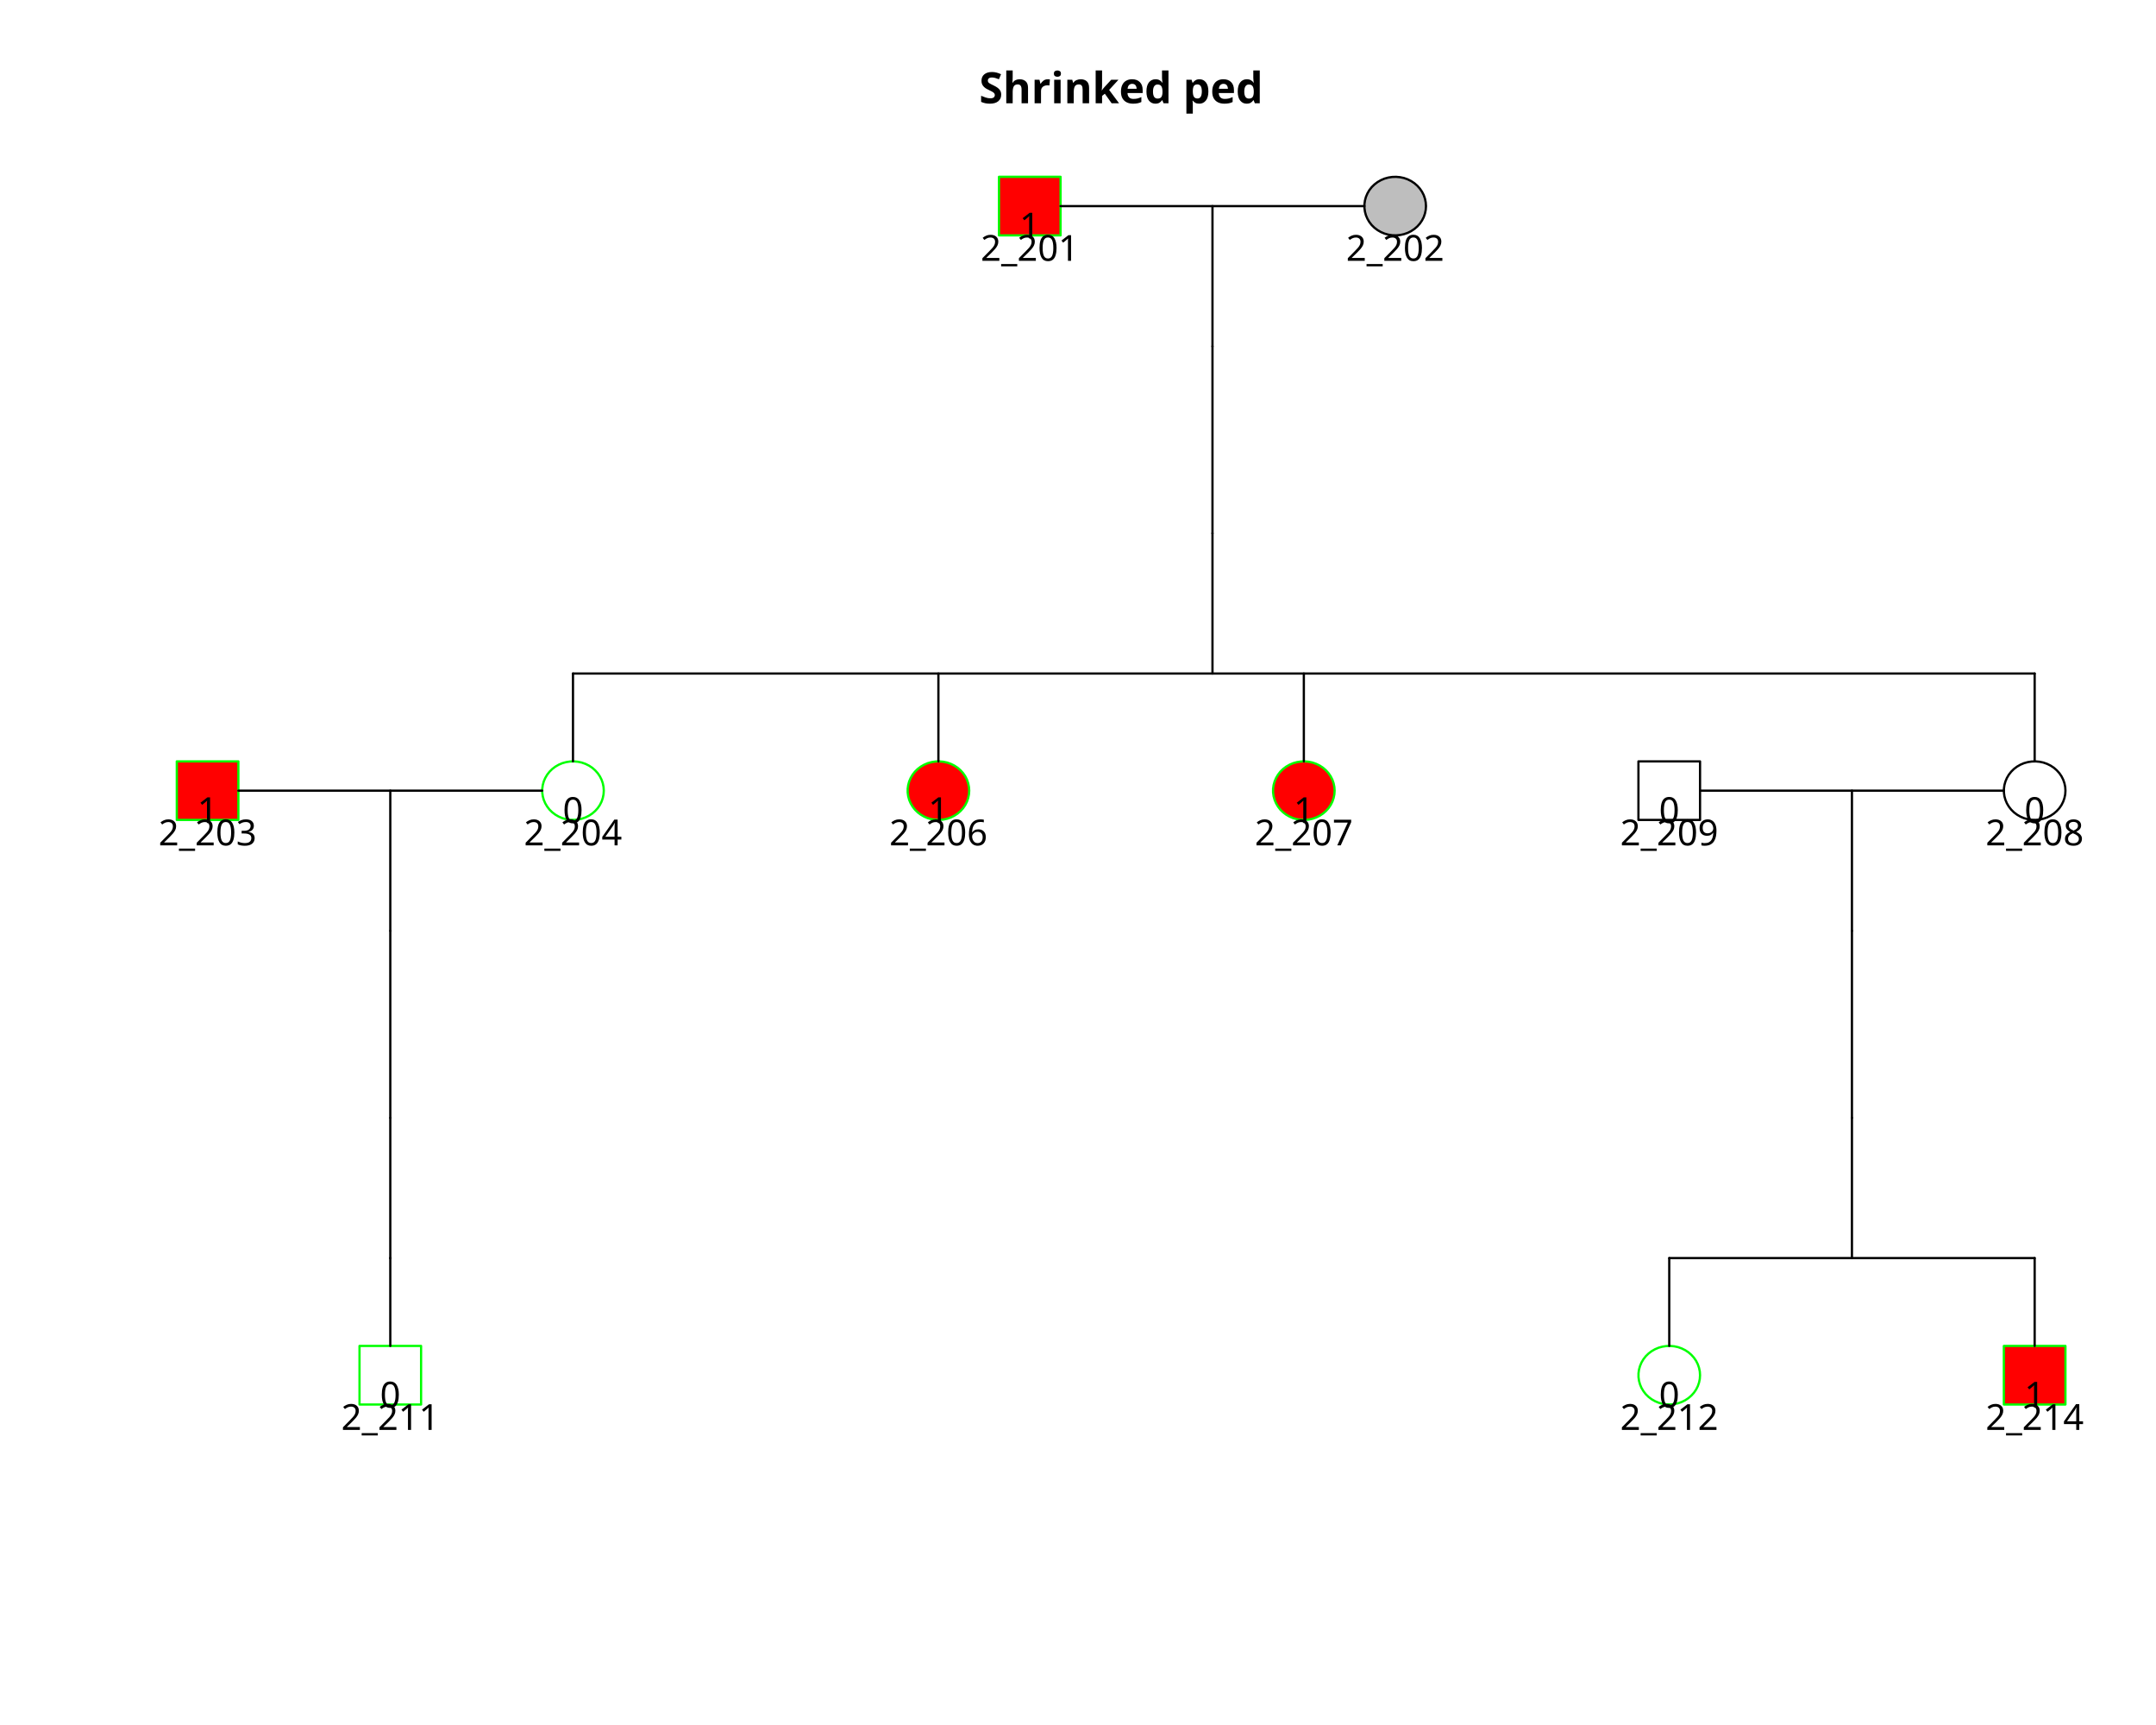
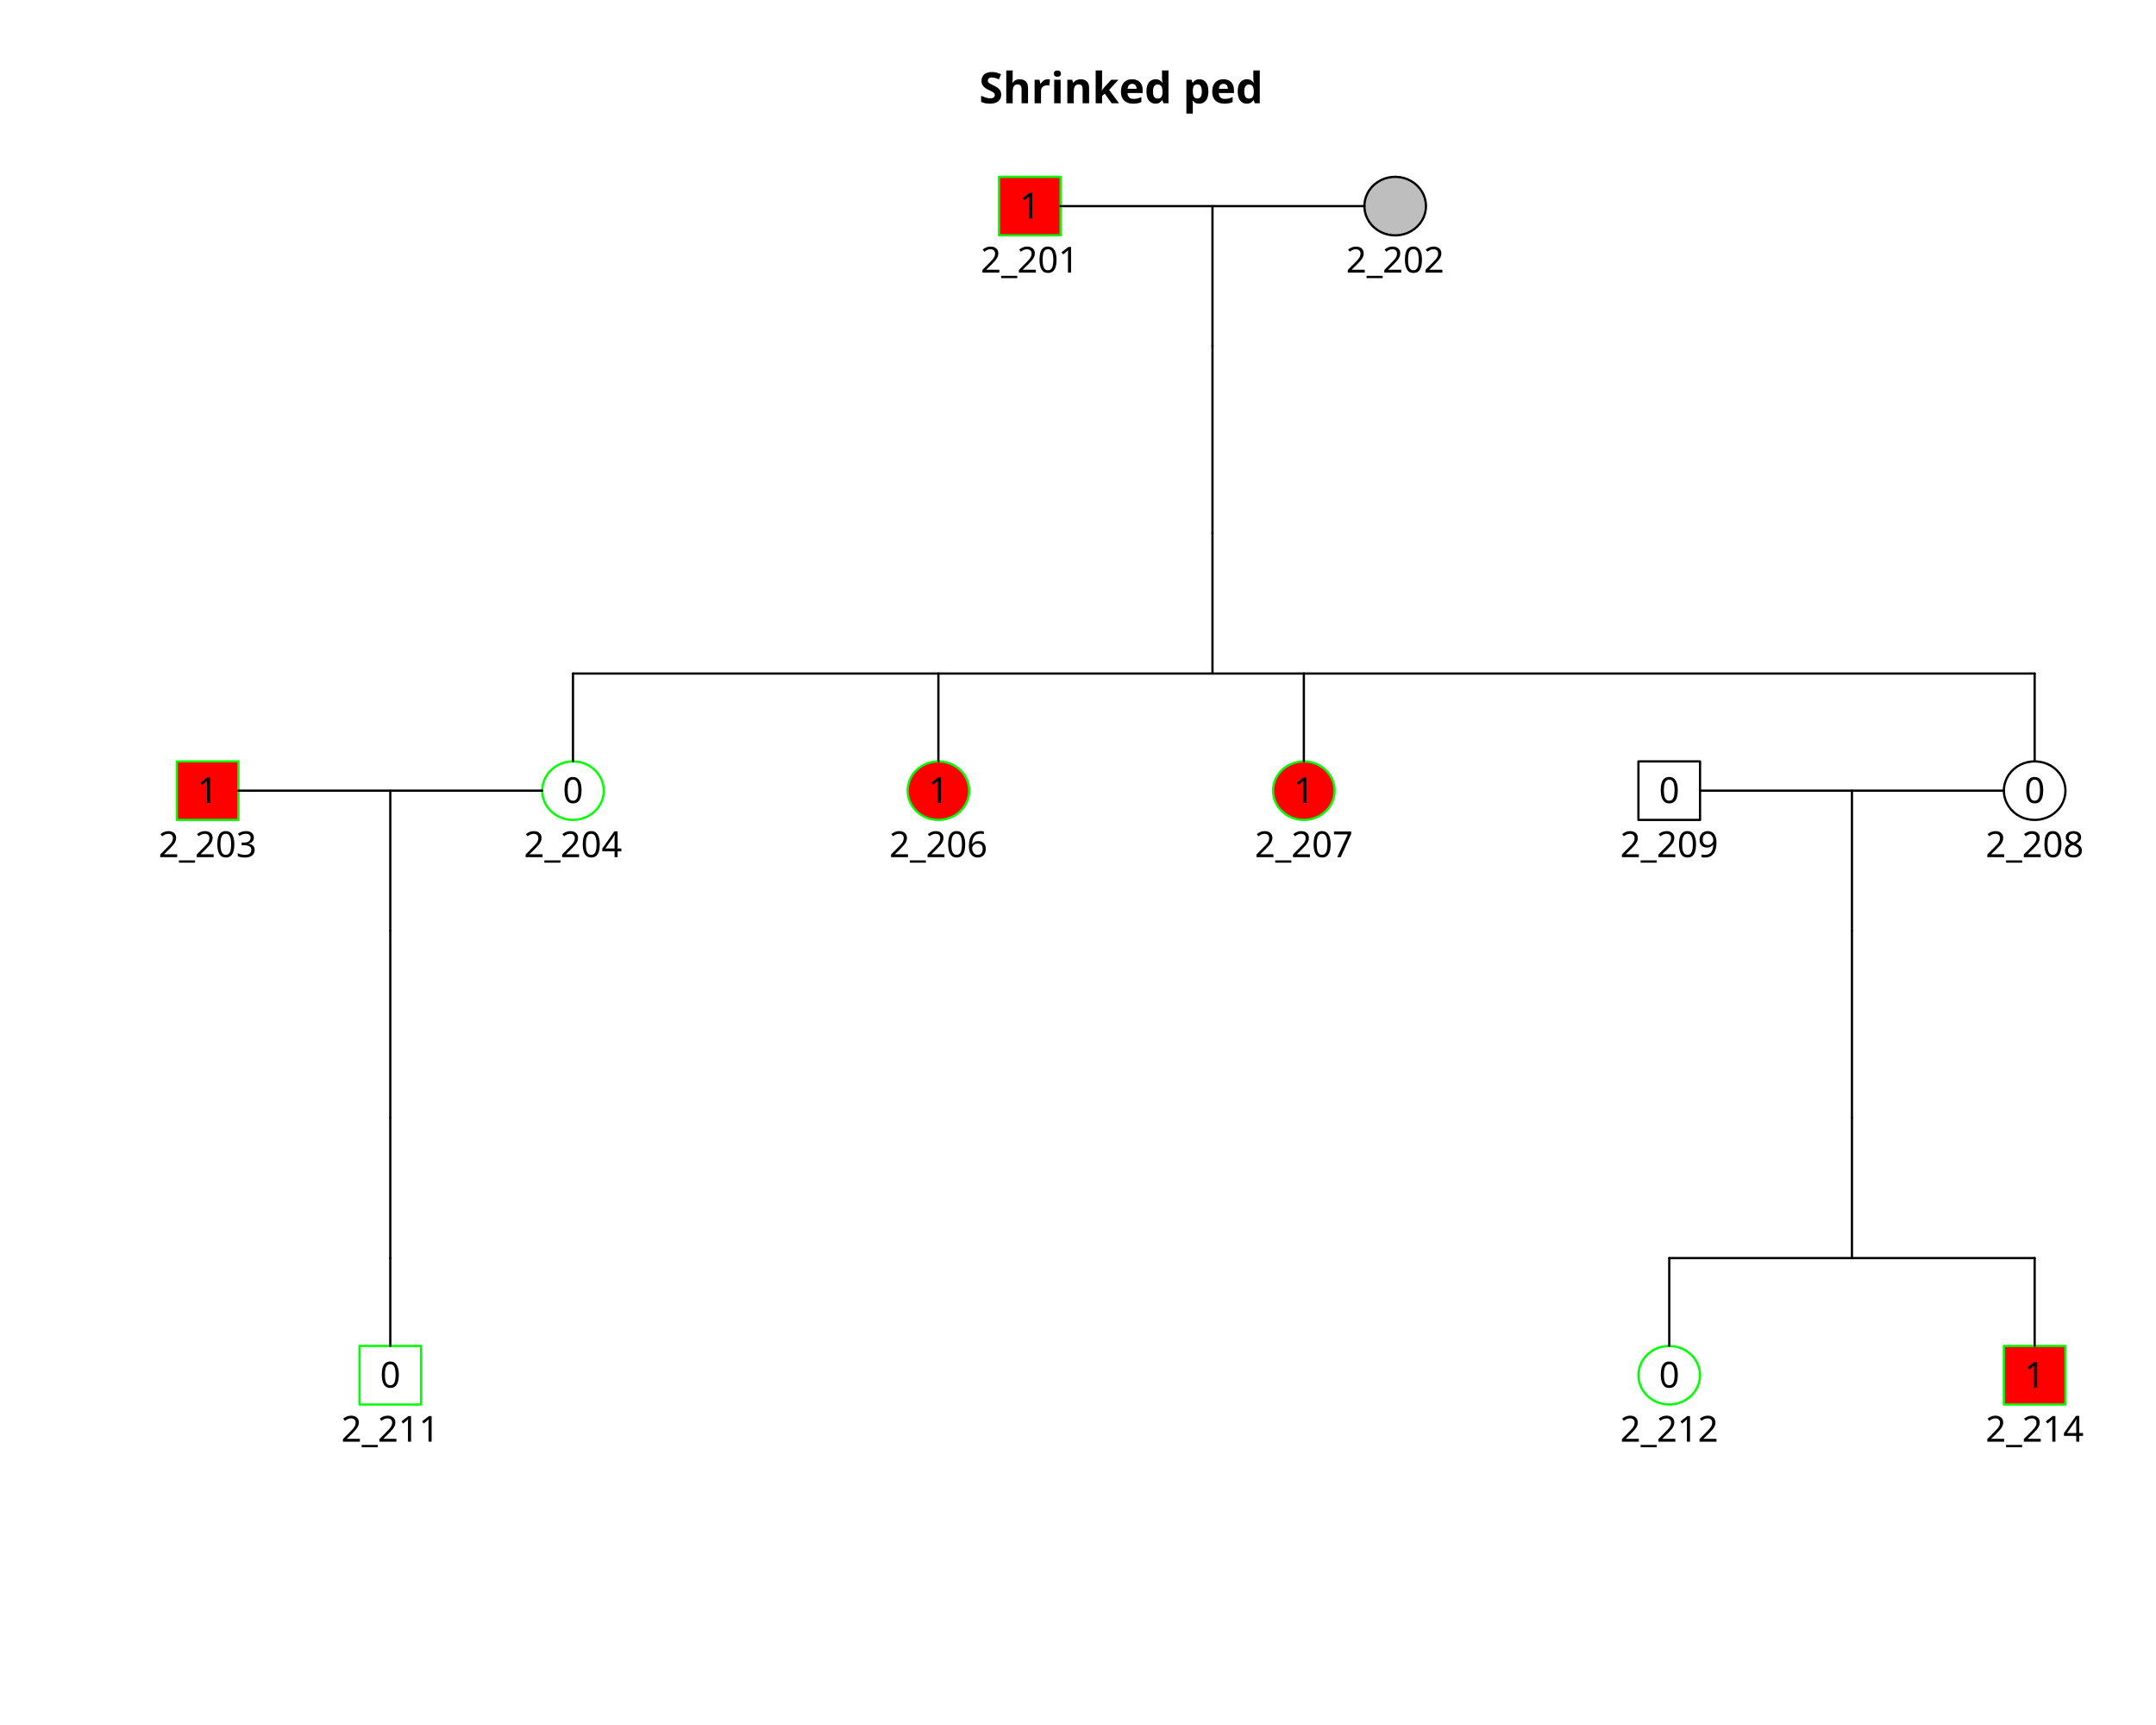
<svg xmlns="http://www.w3.org/2000/svg" class="svglite" data-engine-version="2.0" width="720.00pt" height="576.00pt" viewBox="0 0 720.00 576.00">
  <defs>
    <style type="text/css">
    .svglite line, .svglite polyline, .svglite polygon, .svglite path, .svglite rect, .svglite circle {
      fill: none;
      stroke: #000000;
      stroke-linecap: round;
      stroke-linejoin: round;
      stroke-miterlimit: 10.00;
    }
  </style>
  </defs>
  <rect width="100%" height="100%" style="stroke: none; fill: #FFFFFF;" />
  <defs>
    <clipPath id="cpMC4wMHw3MjAuMDB8MC4wMHw1NzYuMDA=">
      <rect x="0.00" y="0.00" width="720.00" height="576.00" />
    </clipPath>
  </defs>
  <g clip-path="url(#cpMC4wMHw3MjAuMDB8MC4wMHw1NzYuMDA=)">
    <text x="374.40" y="34.48" text-anchor="middle" style="font-size: 14.40px; font-weight: bold; font-family: sans;" textLength="84.87px" lengthAdjust="spacingAndGlyphs">Shrinked ped</text>
    <polygon points="333.61,59.04 333.61,78.60 354.18,78.60 354.18,59.04 " style="stroke-width: 0.75; stroke: #00FF00; fill: #FF0000;" />
    <polygon points="59.04,254.23 59.04,273.79 79.61,273.79 79.61,254.23 " style="stroke-width: 0.75; stroke: #00FF00; fill: #FF0000;" />
    <polygon points="120.06,449.42 120.06,468.98 140.62,468.98 140.62,449.42 " style="stroke-width: 0.75; stroke: #00FF00; fill: #FFFFFF;" />
    <polygon points="476.21,68.82 476.12,70.07 475.87,71.30 475.46,72.49 474.88,73.62 474.16,74.67 473.31,75.62 472.33,76.46 471.25,77.18 470.09,77.76 468.85,78.19 467.56,78.47 466.25,78.59 464.94,78.55 463.63,78.35 462.37,78.00 461.17,77.49 460.04,76.84 459.01,76.06 458.09,75.16 457.30,74.15 456.66,73.06 456.16,71.90 455.83,70.69 455.66,69.44 455.66,68.19 455.83,66.95 456.16,65.74 456.66,64.58 457.30,63.48 458.09,62.48 459.01,61.58 460.04,60.80 461.17,60.15 462.37,59.64 463.63,59.29 464.94,59.09 466.25,59.05 467.56,59.17 468.85,59.44 470.09,59.88 471.25,60.46 472.33,61.17 473.31,62.02 474.16,62.97 474.88,64.02 475.46,65.15 475.87,66.34 476.12,67.57 476.21,68.82 " style="stroke-width: 0.75; fill: #BEBEBE;" />
    <polygon points="201.64,264.01 201.55,265.26 201.30,266.49 200.89,267.68 200.32,268.81 199.60,269.86 198.74,270.81 197.77,271.65 196.69,272.37 195.52,272.95 194.28,273.38 193.00,273.66 191.68,273.78 190.37,273.74 189.07,273.54 187.80,273.19 186.60,272.68 185.47,272.03 184.44,271.25 183.52,270.35 182.74,269.34 182.09,268.25 181.59,267.09 181.26,265.88 181.09,264.64 181.09,263.38 181.26,262.14 181.59,260.93 182.09,259.77 182.74,258.67 183.52,257.67 184.44,256.77 185.47,255.99 186.60,255.34 187.80,254.83 189.07,254.48 190.37,254.28 191.68,254.24 193.00,254.36 194.28,254.63 195.52,255.07 196.69,255.65 197.77,256.36 198.74,257.21 199.60,258.16 200.32,259.21 200.89,260.34 201.30,261.53 201.55,262.76 201.64,264.01 " style="stroke-width: 0.75; stroke: #00FF00; fill: #FFFFFF;" />
    <polygon points="567.73,459.20 567.65,460.45 567.39,461.68 566.98,462.87 566.41,464.00 565.69,465.05 564.83,466.00 563.86,466.84 562.78,467.56 561.61,468.14 560.37,468.57 559.09,468.85 557.78,468.97 556.46,468.93 555.16,468.73 553.89,468.38 552.69,467.87 551.56,467.22 550.53,466.44 549.61,465.54 548.83,464.53 548.18,463.44 547.69,462.28 547.35,461.07 547.18,459.83 547.18,458.57 547.35,457.33 547.69,456.12 548.18,454.96 548.83,453.86 549.61,452.86 550.53,451.96 551.56,451.18 552.69,450.53 553.89,450.02 555.16,449.67 556.46,449.47 557.78,449.43 559.09,449.55 560.37,449.82 561.61,450.26 562.78,450.84 563.86,451.55 564.83,452.40 565.69,453.35 566.41,454.40 566.98,455.53 567.39,456.72 567.65,457.95 567.73,459.20 " style="stroke-width: 0.75; stroke: #00FF00; fill: #FFFFFF;" />
    <polygon points="323.67,264.01 323.58,265.26 323.33,266.49 322.92,267.68 322.35,268.81 321.63,269.86 320.77,270.81 319.80,271.65 318.72,272.37 317.55,272.95 316.31,273.38 315.03,273.66 313.71,273.78 312.40,273.74 311.10,273.54 309.83,273.19 308.63,272.68 307.50,272.03 306.47,271.25 305.55,270.35 304.77,269.34 304.12,268.25 303.62,267.09 303.29,265.88 303.12,264.64 303.12,263.38 303.29,262.14 303.62,260.93 304.12,259.77 304.77,258.67 305.55,257.67 306.47,256.77 307.50,255.99 308.63,255.34 309.83,254.83 311.10,254.48 312.40,254.28 313.71,254.24 315.03,254.36 316.31,254.63 317.55,255.07 318.72,255.65 319.80,256.36 320.77,257.21 321.63,258.16 322.35,259.21 322.92,260.34 323.33,261.53 323.58,262.76 323.67,264.01 " style="stroke-width: 0.75; stroke: #00FF00; fill: #FF0000;" />
    <polygon points="669.19,449.42 669.19,468.98 689.76,468.98 689.76,449.42 " style="stroke-width: 0.75; stroke: #00FF00; fill: #FF0000;" />
    <polygon points="445.70,264.01 445.61,265.26 445.36,266.49 444.95,267.68 444.38,268.81 443.66,269.86 442.80,270.81 441.83,271.65 440.75,272.37 439.58,272.95 438.34,273.38 437.06,273.66 435.74,273.78 434.43,273.74 433.13,273.54 431.86,273.19 430.66,272.68 429.53,272.03 428.50,271.25 427.58,270.35 426.80,269.34 426.15,268.25 425.66,267.09 425.32,265.88 425.15,264.64 425.15,263.38 425.32,262.14 425.66,260.93 426.15,259.77 426.80,258.67 427.58,257.67 428.50,256.77 429.53,255.99 430.66,255.34 431.86,254.83 433.13,254.48 434.43,254.28 435.74,254.24 437.06,254.36 438.34,254.63 439.58,255.07 440.75,255.65 441.83,256.36 442.80,257.21 443.66,258.16 444.38,259.21 444.95,260.34 445.36,261.53 445.61,262.76 445.70,264.01 " style="stroke-width: 0.75; stroke: #00FF00; fill: #FF0000;" />
    <polygon points="547.16,254.23 547.16,273.79 567.73,273.79 567.73,254.23 " style="stroke-width: 0.75; fill: #FFFFFF;" />
    <polygon points="689.76,264.01 689.68,265.26 689.42,266.49 689.01,267.68 688.44,268.81 687.72,269.86 686.86,270.81 685.89,271.65 684.81,272.37 683.64,272.95 682.40,273.38 681.12,273.66 679.81,273.78 678.49,273.74 677.19,273.54 675.92,273.19 674.72,272.68 673.59,272.03 672.56,271.25 671.65,270.35 670.86,269.34 670.21,268.25 669.72,267.09 669.38,265.88 669.21,264.64 669.21,263.38 669.38,262.14 669.72,260.93 670.21,259.77 670.86,258.67 671.65,257.67 672.56,256.77 673.59,255.99 674.72,255.34 675.92,254.83 677.19,254.48 678.49,254.28 679.81,254.24 681.12,254.36 682.40,254.63 683.64,255.07 684.81,255.65 685.89,256.36 686.86,257.21 687.72,258.16 688.44,259.21 689.01,260.34 689.42,261.53 689.68,262.76 689.76,264.01 " style="stroke-width: 0.75; fill: #FFFFFF;" />
-     <text x="343.89" y="79.62" text-anchor="middle" style="font-size: 12.00px; font-family: sans;" textLength="6.67px" lengthAdjust="spacingAndGlyphs">1</text>
-     <text x="69.32" y="274.81" text-anchor="middle" style="font-size: 12.00px; font-family: sans;" textLength="6.67px" lengthAdjust="spacingAndGlyphs">1</text>
-     <text x="130.34" y="470.00" text-anchor="middle" style="font-size: 12.00px; font-family: sans;" textLength="6.67px" lengthAdjust="spacingAndGlyphs">0</text>
-     <text x="191.36" y="274.81" text-anchor="middle" style="font-size: 12.00px; font-family: sans;" textLength="6.67px" lengthAdjust="spacingAndGlyphs">0</text>
-     <text x="557.46" y="470.00" text-anchor="middle" style="font-size: 12.00px; font-family: sans;" textLength="6.67px" lengthAdjust="spacingAndGlyphs">0</text>
-     <text x="313.40" y="274.81" text-anchor="middle" style="font-size: 12.00px; font-family: sans;" textLength="6.67px" lengthAdjust="spacingAndGlyphs">1</text>
-     <text x="679.48" y="470.00" text-anchor="middle" style="font-size: 12.00px; font-family: sans;" textLength="6.67px" lengthAdjust="spacingAndGlyphs">1</text>
-     <text x="435.43" y="274.81" text-anchor="middle" style="font-size: 12.00px; font-family: sans;" textLength="6.67px" lengthAdjust="spacingAndGlyphs">1</text>
-     <text x="557.45" y="274.81" text-anchor="middle" style="font-size: 12.00px; font-family: sans;" textLength="6.67px" lengthAdjust="spacingAndGlyphs">0</text>
-     <text x="679.49" y="274.81" text-anchor="middle" style="font-size: 12.00px; font-family: sans;" textLength="6.67px" lengthAdjust="spacingAndGlyphs">0</text>
-     <text x="343.89" y="87.09" text-anchor="middle" style="font-size: 12.00px; font-family: sans;" textLength="33.37px" lengthAdjust="spacingAndGlyphs">2_201</text>
-     <text x="69.32" y="282.28" text-anchor="middle" style="font-size: 12.00px; font-family: sans;" textLength="33.37px" lengthAdjust="spacingAndGlyphs">2_203</text>
-     <text x="130.34" y="477.47" text-anchor="middle" style="font-size: 12.00px; font-family: sans;" textLength="33.37px" lengthAdjust="spacingAndGlyphs">2_211</text>
-     <text x="465.92" y="87.09" text-anchor="middle" style="font-size: 12.00px; font-family: sans;" textLength="33.37px" lengthAdjust="spacingAndGlyphs">2_202</text>
-     <text x="191.35" y="282.28" text-anchor="middle" style="font-size: 12.00px; font-family: sans;" textLength="33.37px" lengthAdjust="spacingAndGlyphs">2_204</text>
-     <text x="557.45" y="477.47" text-anchor="middle" style="font-size: 12.00px; font-family: sans;" textLength="33.37px" lengthAdjust="spacingAndGlyphs">2_212</text>
-     <text x="313.38" y="282.28" text-anchor="middle" style="font-size: 12.00px; font-family: sans;" textLength="33.37px" lengthAdjust="spacingAndGlyphs">2_206</text>
-     <text x="679.48" y="477.47" text-anchor="middle" style="font-size: 12.00px; font-family: sans;" textLength="33.37px" lengthAdjust="spacingAndGlyphs">2_214</text>
-     <text x="435.42" y="282.28" text-anchor="middle" style="font-size: 12.00px; font-family: sans;" textLength="33.37px" lengthAdjust="spacingAndGlyphs">2_207</text>
-     <text x="557.45" y="282.28" text-anchor="middle" style="font-size: 12.00px; font-family: sans;" textLength="33.37px" lengthAdjust="spacingAndGlyphs">2_209</text>
-     <text x="679.48" y="282.28" text-anchor="middle" style="font-size: 12.00px; font-family: sans;" textLength="33.37px" lengthAdjust="spacingAndGlyphs">2_208</text>
+     <text x="343.89" y="72.95" text-anchor="middle" style="font-size: 12.00px; font-family: sans;" textLength="6.67px" lengthAdjust="spacingAndGlyphs">1</text>
+     <text x="69.32" y="268.14" text-anchor="middle" style="font-size: 12.00px; font-family: sans;" textLength="6.67px" lengthAdjust="spacingAndGlyphs">1</text>
+     <text x="130.34" y="463.33" text-anchor="middle" style="font-size: 12.00px; font-family: sans;" textLength="6.67px" lengthAdjust="spacingAndGlyphs">0</text>
+     <text x="191.36" y="268.14" text-anchor="middle" style="font-size: 12.00px; font-family: sans;" textLength="6.67px" lengthAdjust="spacingAndGlyphs">0</text>
+     <text x="557.46" y="463.33" text-anchor="middle" style="font-size: 12.00px; font-family: sans;" textLength="6.67px" lengthAdjust="spacingAndGlyphs">0</text>
+     <text x="313.40" y="268.14" text-anchor="middle" style="font-size: 12.00px; font-family: sans;" textLength="6.67px" lengthAdjust="spacingAndGlyphs">1</text>
+     <text x="679.48" y="463.33" text-anchor="middle" style="font-size: 12.00px; font-family: sans;" textLength="6.67px" lengthAdjust="spacingAndGlyphs">1</text>
+     <text x="435.43" y="268.14" text-anchor="middle" style="font-size: 12.00px; font-family: sans;" textLength="6.67px" lengthAdjust="spacingAndGlyphs">1</text>
+     <text x="557.45" y="268.14" text-anchor="middle" style="font-size: 12.00px; font-family: sans;" textLength="6.67px" lengthAdjust="spacingAndGlyphs">0</text>
+     <text x="679.49" y="268.14" text-anchor="middle" style="font-size: 12.00px; font-family: sans;" textLength="6.67px" lengthAdjust="spacingAndGlyphs">0</text>
+     <text x="343.89" y="91.02" text-anchor="middle" style="font-size: 12.00px; font-family: sans;" textLength="33.37px" lengthAdjust="spacingAndGlyphs">2_201</text>
+     <text x="69.32" y="286.21" text-anchor="middle" style="font-size: 12.00px; font-family: sans;" textLength="33.37px" lengthAdjust="spacingAndGlyphs">2_203</text>
+     <text x="130.34" y="481.40" text-anchor="middle" style="font-size: 12.00px; font-family: sans;" textLength="33.37px" lengthAdjust="spacingAndGlyphs">2_211</text>
+     <text x="465.92" y="91.02" text-anchor="middle" style="font-size: 12.00px; font-family: sans;" textLength="33.37px" lengthAdjust="spacingAndGlyphs">2_202</text>
+     <text x="191.35" y="286.21" text-anchor="middle" style="font-size: 12.00px; font-family: sans;" textLength="33.37px" lengthAdjust="spacingAndGlyphs">2_204</text>
+     <text x="557.45" y="481.40" text-anchor="middle" style="font-size: 12.00px; font-family: sans;" textLength="33.37px" lengthAdjust="spacingAndGlyphs">2_212</text>
+     <text x="313.38" y="286.21" text-anchor="middle" style="font-size: 12.00px; font-family: sans;" textLength="33.37px" lengthAdjust="spacingAndGlyphs">2_206</text>
+     <text x="679.48" y="481.40" text-anchor="middle" style="font-size: 12.00px; font-family: sans;" textLength="33.37px" lengthAdjust="spacingAndGlyphs">2_214</text>
+     <text x="435.42" y="286.21" text-anchor="middle" style="font-size: 12.00px; font-family: sans;" textLength="33.37px" lengthAdjust="spacingAndGlyphs">2_207</text>
+     <text x="557.45" y="286.21" text-anchor="middle" style="font-size: 12.00px; font-family: sans;" textLength="33.37px" lengthAdjust="spacingAndGlyphs">2_209</text>
+     <text x="679.48" y="286.21" text-anchor="middle" style="font-size: 12.00px; font-family: sans;" textLength="33.37px" lengthAdjust="spacingAndGlyphs">2_208</text>
    <line x1="354.18" y1="68.82" x2="455.64" y2="68.82" style="stroke-width: 0.75;" />
    <line x1="79.61" y1="264.01" x2="181.07" y2="264.01" style="stroke-width: 0.75;" />
    <line x1="567.73" y1="264.01" x2="669.19" y2="264.01" style="stroke-width: 0.75;" />
    <line x1="191.35" y1="254.23" x2="191.35" y2="224.90" style="stroke-width: 0.75;" />
    <line x1="313.38" y1="254.23" x2="313.38" y2="224.90" style="stroke-width: 0.75;" />
    <line x1="435.42" y1="254.23" x2="435.42" y2="224.90" style="stroke-width: 0.75;" />
    <line x1="679.48" y1="254.23" x2="679.48" y2="224.90" style="stroke-width: 0.75;" />
    <line x1="191.35" y1="224.90" x2="679.48" y2="224.90" style="stroke-width: 0.75;" />
    <line x1="404.91" y1="224.90" x2="404.91" y2="178.07" style="stroke-width: 0.75;" />
    <line x1="404.91" y1="178.07" x2="404.91" y2="115.64" style="stroke-width: 0.75;" />
    <line x1="404.91" y1="115.64" x2="404.91" y2="68.82" style="stroke-width: 0.75;" />
    <line x1="130.34" y1="449.42" x2="130.34" y2="420.09" style="stroke-width: 0.75;" />
    <line x1="130.34" y1="420.09" x2="130.34" y2="420.09" style="stroke-width: 0.75;" />
    <line x1="130.34" y1="420.09" x2="130.34" y2="373.26" style="stroke-width: 0.75;" />
    <line x1="130.34" y1="373.26" x2="130.34" y2="310.83" style="stroke-width: 0.75;" />
    <line x1="130.34" y1="310.83" x2="130.34" y2="264.01" style="stroke-width: 0.75;" />
    <line x1="557.45" y1="449.42" x2="557.45" y2="420.09" style="stroke-width: 0.75;" />
    <line x1="679.48" y1="449.42" x2="679.48" y2="420.09" style="stroke-width: 0.75;" />
    <line x1="557.45" y1="420.09" x2="679.48" y2="420.09" style="stroke-width: 0.75;" />
    <line x1="618.46" y1="420.09" x2="618.46" y2="373.26" style="stroke-width: 0.75;" />
    <line x1="618.46" y1="373.26" x2="618.46" y2="310.83" style="stroke-width: 0.75;" />
    <line x1="618.46" y1="310.83" x2="618.46" y2="264.01" style="stroke-width: 0.75;" />
  </g>
</svg>
